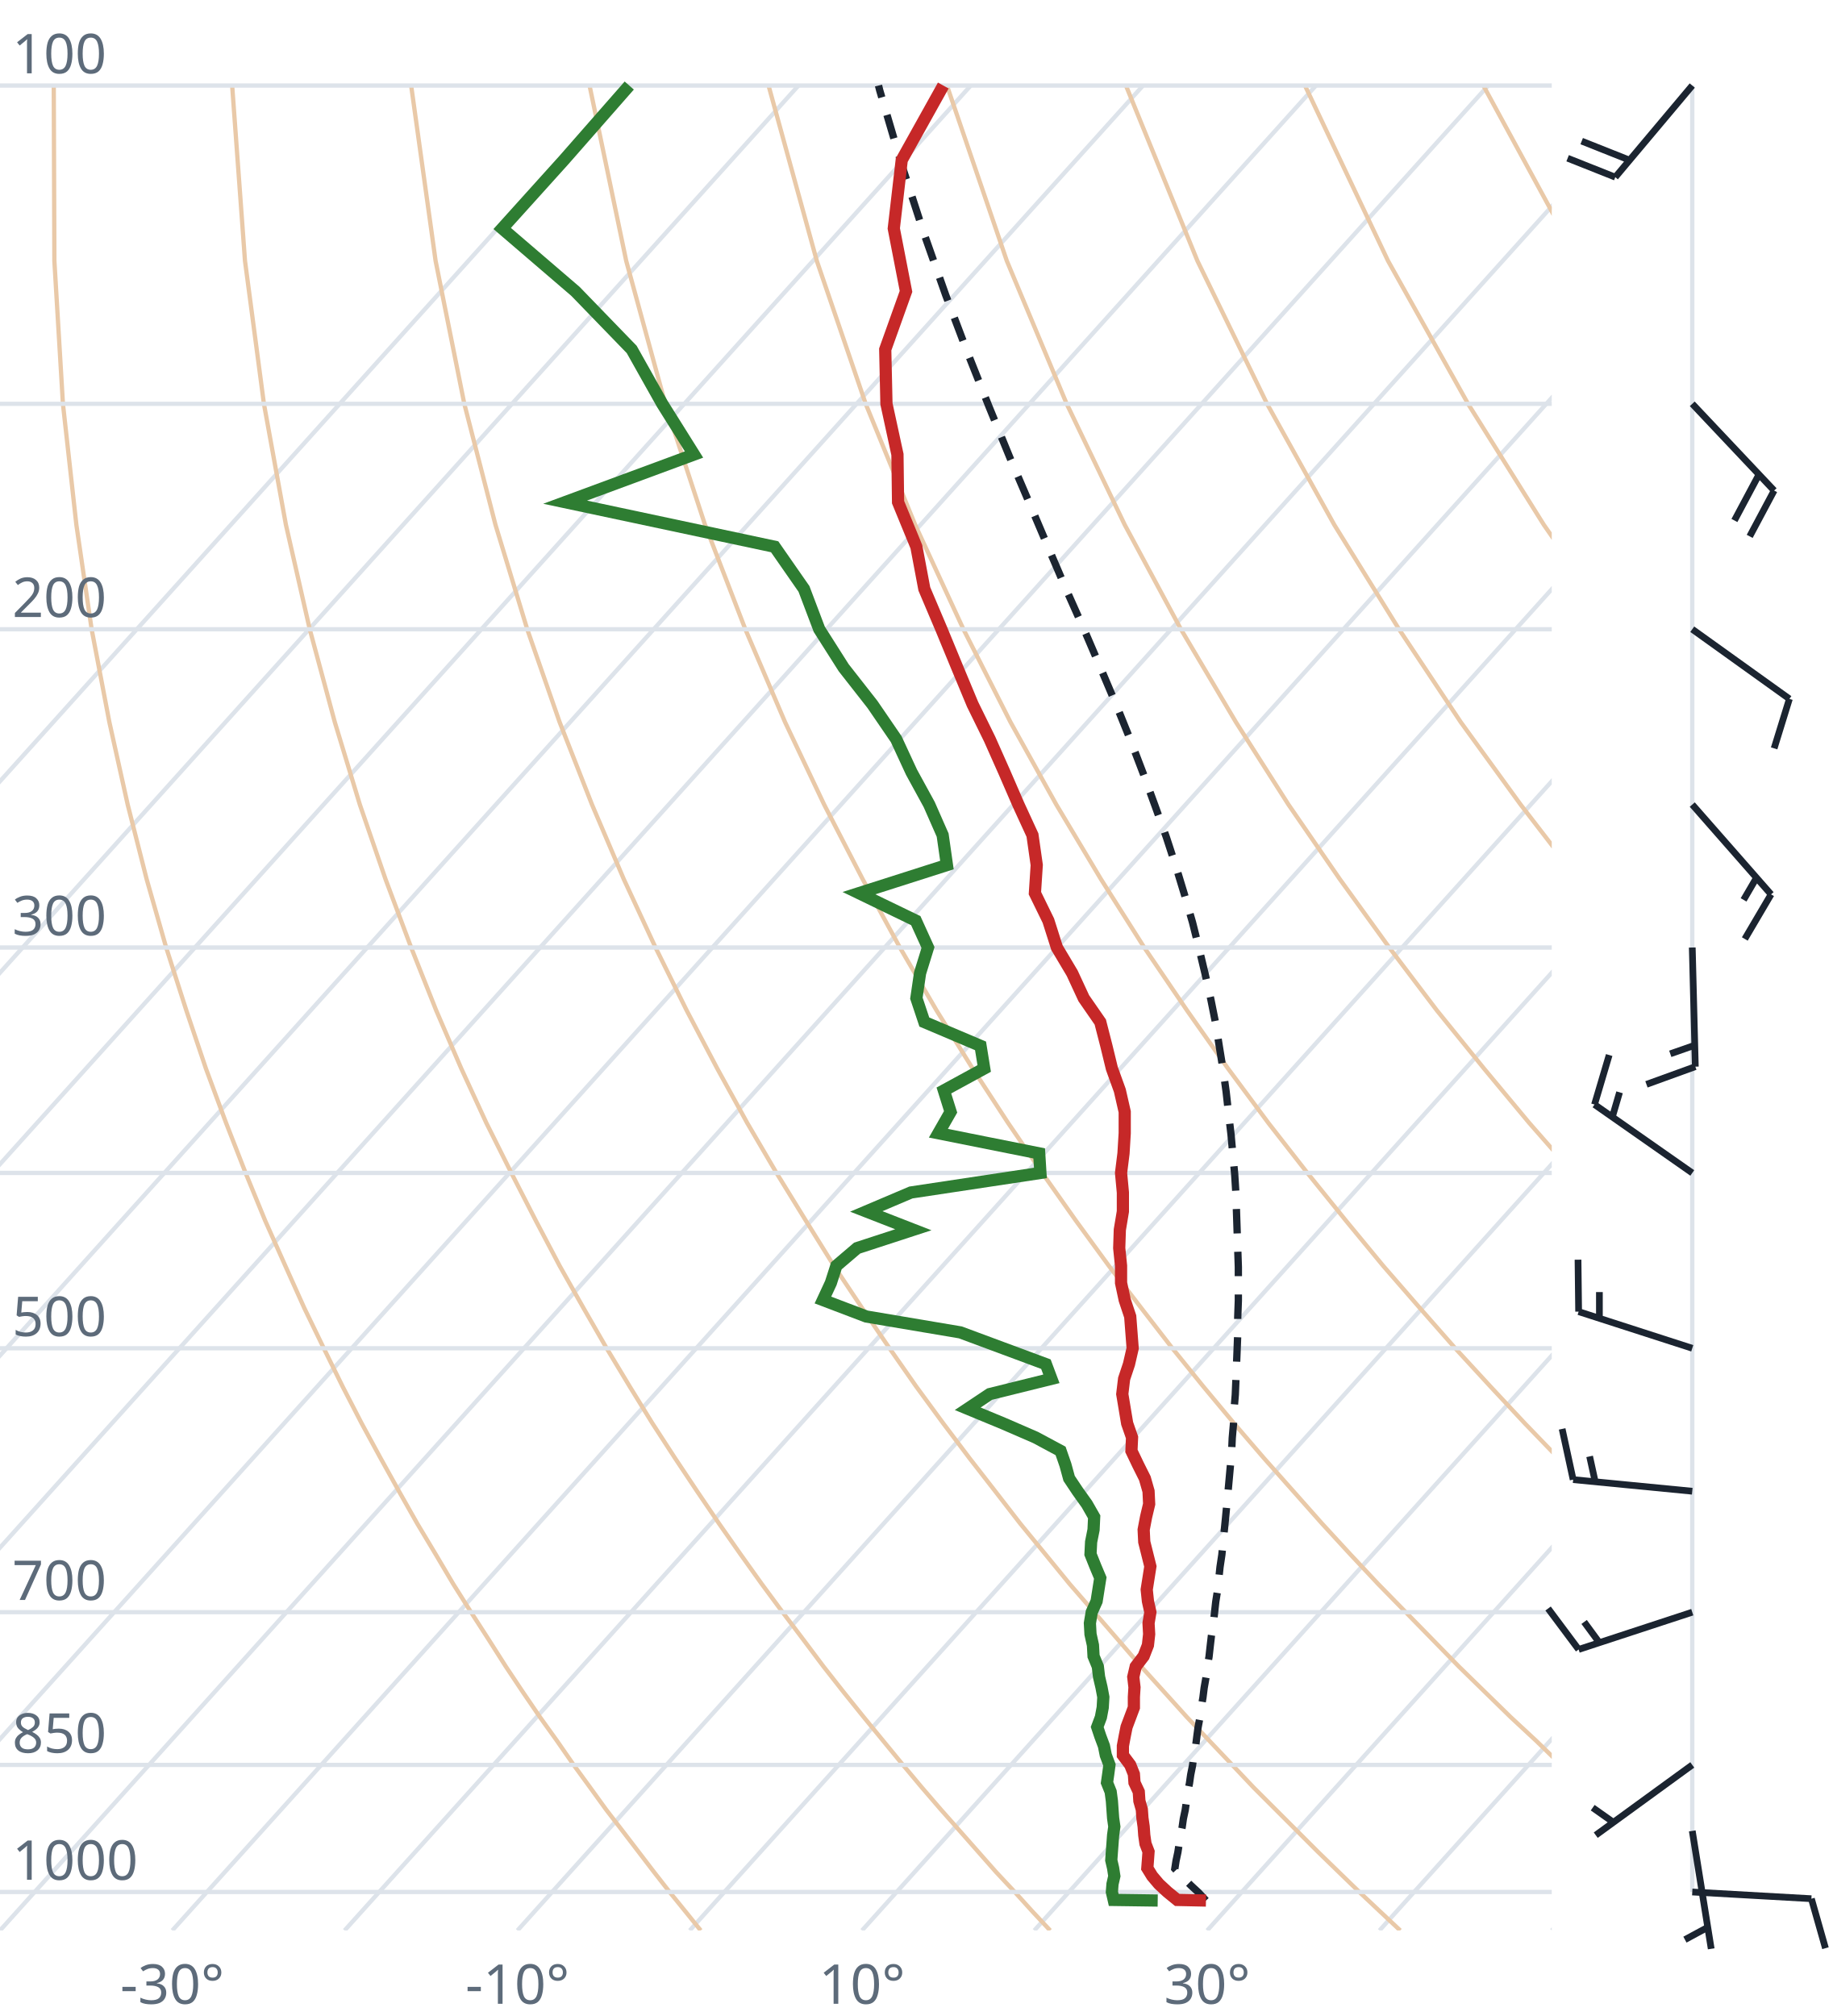
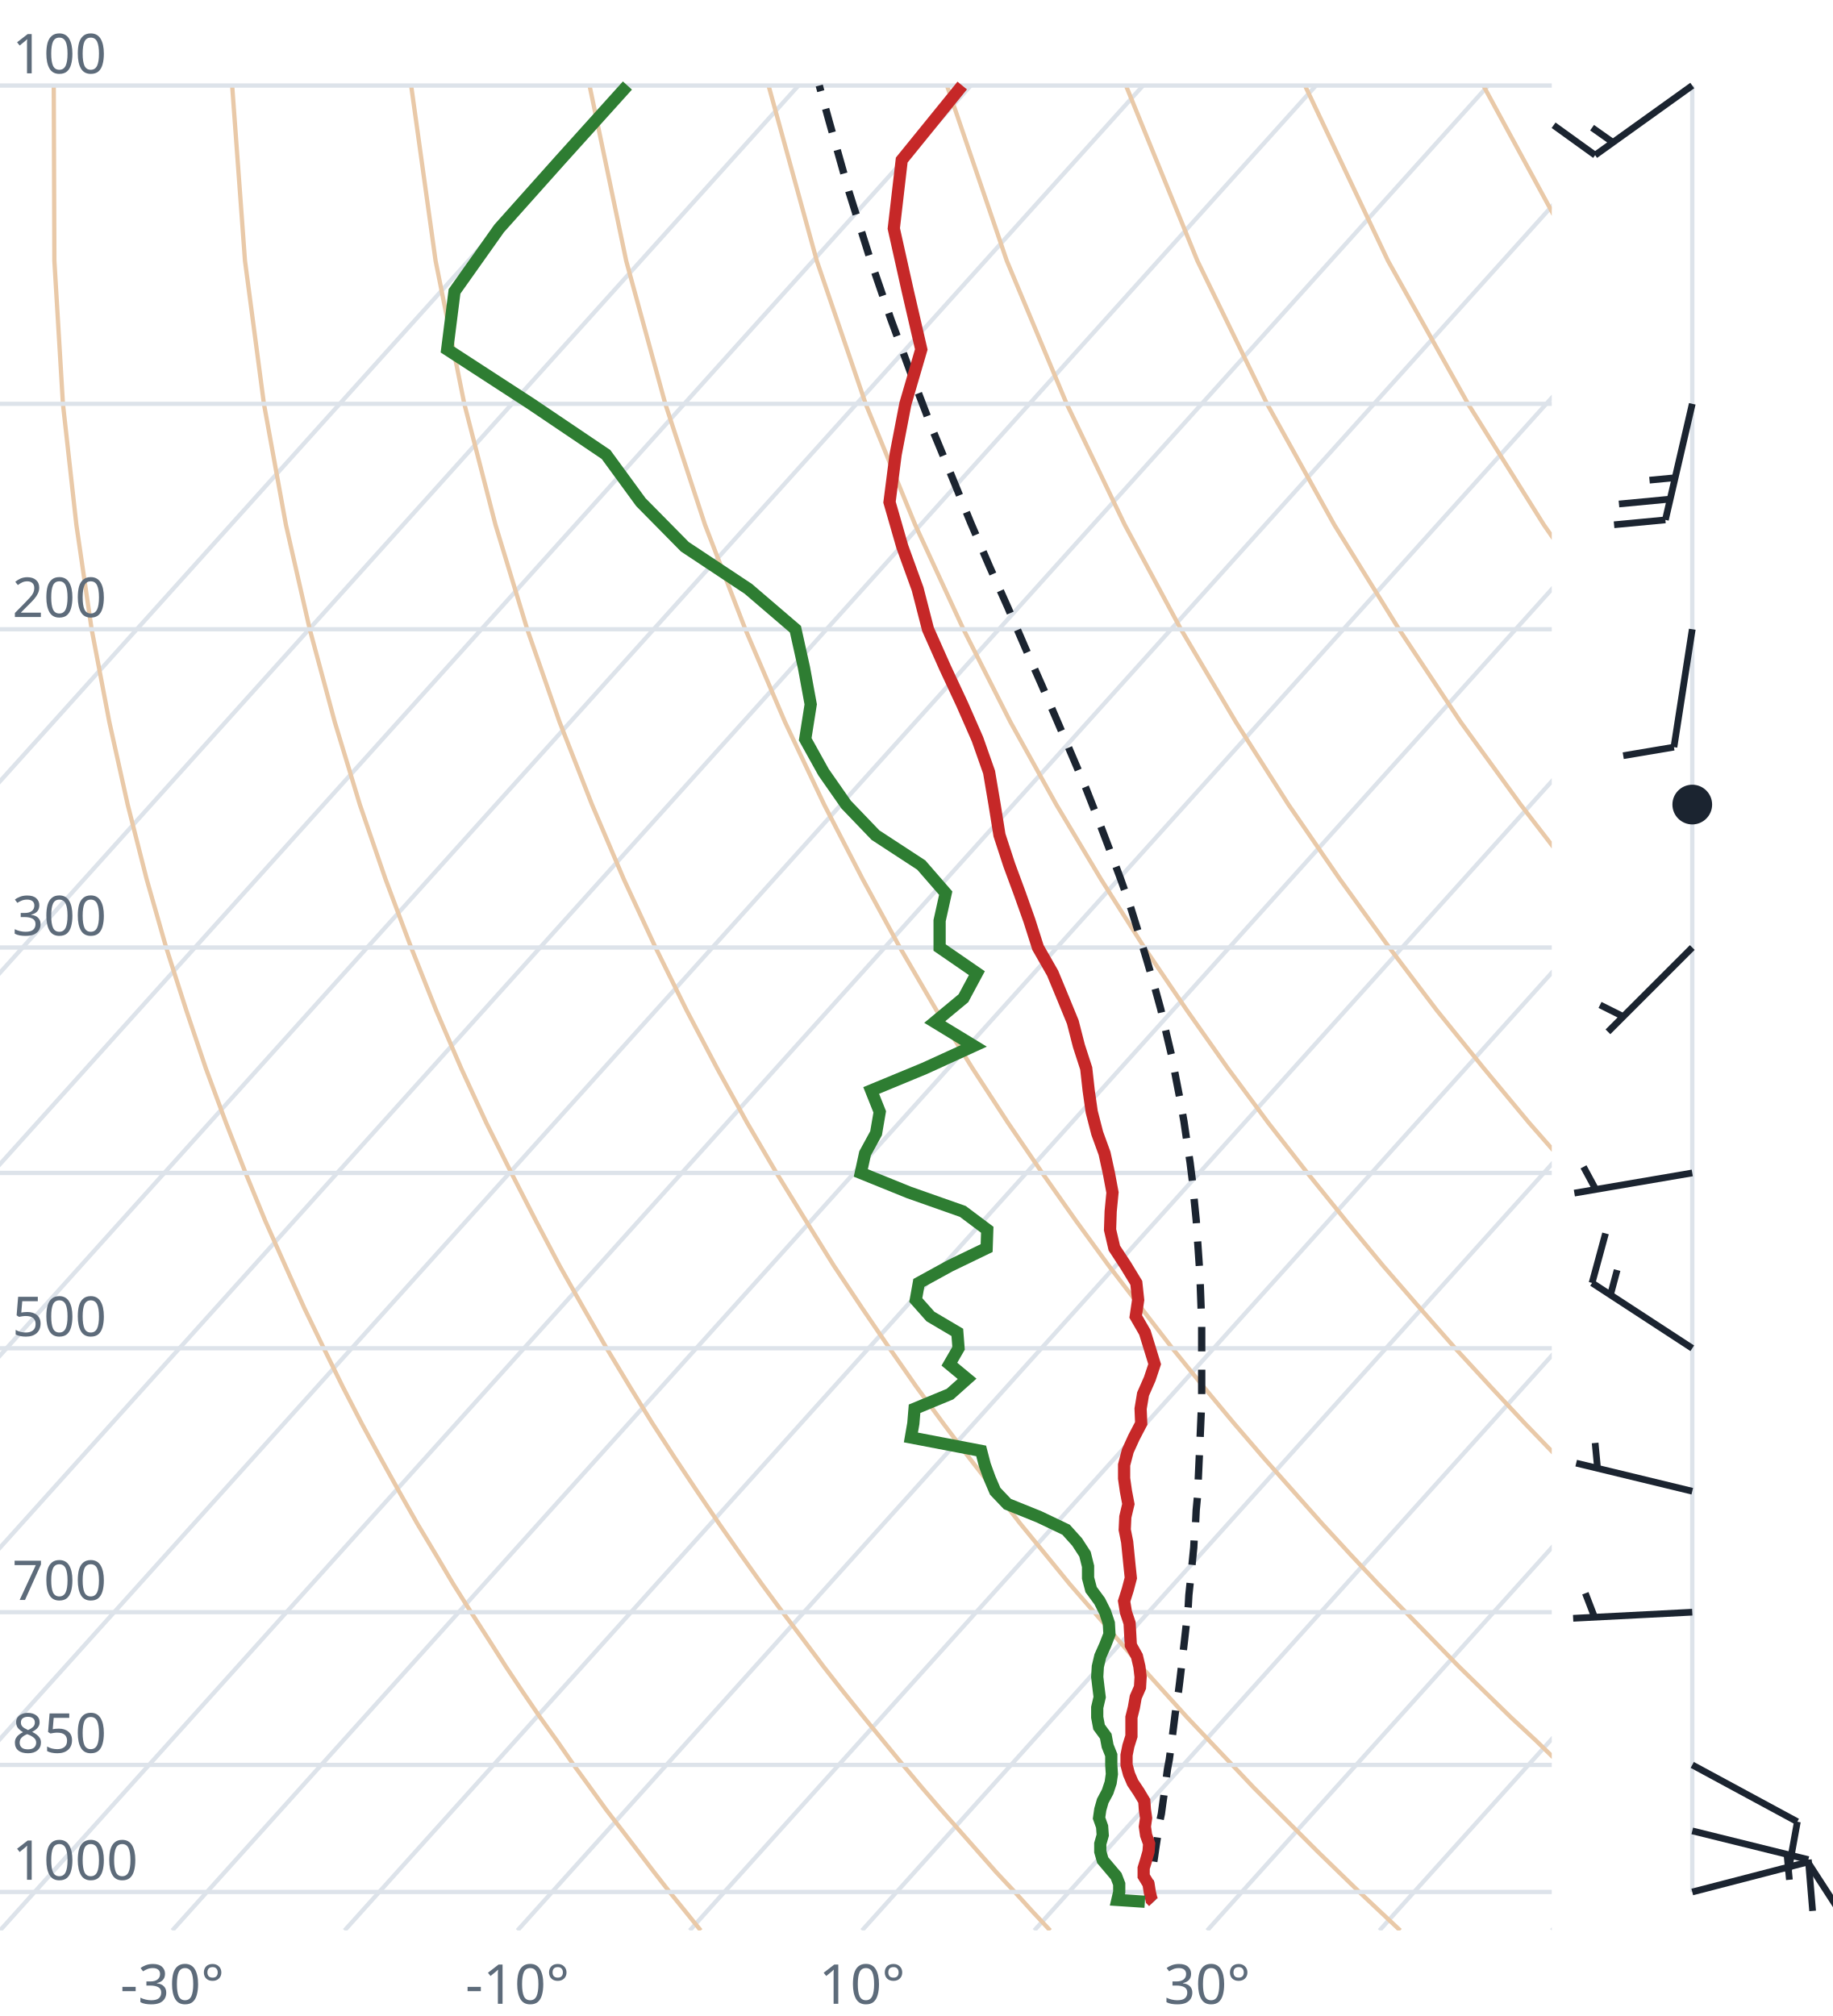
<svg xmlns="http://www.w3.org/2000/svg" viewBox="0 0 300 330" font-family="system-ui,sans-serif" font-size="9">
  <style>.g{stroke:#dde3ea;stroke-width:.7;fill:none}.ad{stroke:#e9c9a8;stroke-width:.7;fill:none}.t{stroke:#c62828;stroke-width:2;fill:none}.d{stroke:#2e7d32;stroke-width:2;fill:none}.pc{stroke:#1b2430;stroke-width:1.2;stroke-dasharray:4 3;fill:none}.barb{stroke:#1b2430;stroke-width:1.1;fill:#1b2430}text{fill:#5d6b7a}</style>
  <clipPath id="c">
    <rect x="0" y="0" width="254" height="316.0" />
  </clipPath>
  <g clip-path="url(#c)">
    <line class="g" x1="-169.3" y1="316.0" x2="102.5" y2="14.0" />
    <line class="g" x1="-141.1" y1="316.0" x2="130.7" y2="14.0" />
    <line class="g" x1="-112.9" y1="316.0" x2="158.9" y2="14.0" />
    <line class="g" x1="-84.7" y1="316.0" x2="187.1" y2="14.0" />
    <line class="g" x1="-56.4" y1="316.0" x2="215.4" y2="14.0" />
    <line class="g" x1="-28.2" y1="316.0" x2="243.6" y2="14.0" />
    <line class="g" x1="0.0" y1="316.0" x2="271.8" y2="14.0" />
    <line class="g" x1="28.2" y1="316.0" x2="300.0" y2="14.0" />
    <line class="g" x1="56.4" y1="316.0" x2="328.2" y2="14.0" />
    <line class="g" x1="84.7" y1="316.0" x2="356.5" y2="14.0" />
    <line class="g" x1="112.9" y1="316.0" x2="384.7" y2="14.0" />
    <line class="g" x1="141.1" y1="316.0" x2="412.9" y2="14.0" />
    <line class="g" x1="169.3" y1="316.0" x2="441.1" y2="14.0" />
    <line class="g" x1="197.6" y1="316.0" x2="469.4" y2="14.0" />
    <line class="g" x1="225.8" y1="316.0" x2="497.6" y2="14.0" />
    <line class="g" x1="254.0" y1="316.0" x2="525.8" y2="14.0" />
    <path class="ad" d="M114.7,316.0L112.2,312.9L109.6,309.7L107.1,306.5L104.5,303.1L101.9,299.7L99.2,296.2L96.6,292.6L93.9,288.9L91.2,285.0L88.4,281.1L85.6,277.0L82.8,272.8L80.0,268.4L77.1,263.9L74.2,259.3L71.3,254.4L68.3,249.4L65.3,244.1L62.3,238.7L59.2,233.0L56.1,227.0L53.0,220.7L49.8,214.1L46.7,207.2L43.4,199.8L40.2,192.0L37.0,183.8L33.7,174.9L30.5,165.4L27.2,155.1L24.0,143.9L20.9,131.7L17.9,118.2L15.0,103.0L12.5,85.9L10.3,66.1L8.9,42.7L8.8,14.0" />
    <path class="ad" d="M171.9,316.0L169.0,312.9L166.1,309.7L163.1,306.5L160.1,303.1L157.1,299.7L154.0,296.2L150.9,292.6L147.8,288.9L144.6,285.0L141.4,281.1L138.1,277.0L134.8,272.8L131.5,268.4L128.1,263.9L124.7,259.3L121.2,254.4L117.7,249.4L114.1,244.1L110.5,238.7L106.8,233.0L103.1,227.0L99.3,220.7L95.5,214.1L91.6,207.2L87.7,199.8L83.7,192.0L79.6,183.8L75.5,174.9L71.4,165.4L67.3,155.1L63.1,143.9L58.9,131.7L54.8,118.2L50.7,103.0L46.8,85.9L43.2,66.1L40.1,42.7L38.0,14.0" />
    <path class="ad" d="M229.2,316.0L225.9,312.9L222.5,309.7L219.2,306.5L215.7,303.1L212.3,299.7L208.8,296.2L205.2,292.6L201.7,288.9L198.0,285.0L194.3,281.1L190.6,277.0L186.8,272.8L183.0,268.4L179.1,263.9L175.1,259.3L171.1,254.4L167.0,249.4L162.9,244.1L158.7,238.7L154.4,233.0L150.0,227.0L145.6,220.7L141.1,214.1L136.5,207.2L131.9,199.8L127.1,192.0L122.3,183.8L117.4,174.9L112.4,165.4L107.3,155.1L102.1,143.9L96.9,131.7L91.6,118.2L86.3,103.0L81.1,85.9L76.0,66.1L71.3,42.7L67.3,14.0" />
    <path class="ad" d="M286.4,316.0L282.7,312.9L279.0,309.7L275.2,306.5L271.4,303.1L267.5,299.7L263.6,296.2L259.6,292.6L255.5,288.9L251.5,285.0L247.3,281.1L243.1,277.0L238.8,272.8L234.5,268.4L230.1,263.9L225.6,259.3L221.0,254.4L216.4,249.4L211.7,244.1L206.9,238.7L202.0,233.0L197.0,227.0L191.9,220.7L186.8,214.1L181.5,207.2L176.1,199.8L170.6,192.0L165.0,183.8L159.2,174.9L153.3,165.4L147.3,155.1L141.2,143.9L134.9,131.7L128.5,118.2L122.0,103.0L115.4,85.9L108.9,66.1L102.5,42.7L96.5,14.0" />
    <path class="ad" d="M343.6,316.0L339.5,312.9L335.4,309.7L331.2,306.5L327.0,303.1L322.7,299.7L318.3,296.2L313.9,292.6L309.4,288.9L304.9,285.0L300.3,281.1L295.6,277.0L290.8,272.8L286.0,268.4L281.0,263.9L276.0,259.3L270.9,254.4L265.7,249.4L260.5,244.1L255.1,238.7L249.6,233.0L244.0,227.0L238.2,220.7L232.4,214.1L226.4,207.2L220.3,199.8L214.0,192.0L207.6,183.8L201.0,174.9L194.3,165.4L187.3,155.1L180.2,143.9L172.9,131.7L165.4,118.2L157.7,103.0L149.8,85.9L141.7,66.1L133.7,42.7L125.8,14.0" />
    <path class="ad" d="M400.9,316.0L396.4,312.9L391.9,309.7L387.3,306.5L382.6,303.1L377.9,299.7L373.1,296.2L368.2,292.6L363.3,288.9L358.3,285.0L353.2,281.1L348.1,277.0L342.8,272.8L337.5,268.4L332.0,263.9L326.5,259.3L320.9,254.4L315.1,249.4L309.2,244.1L303.3,238.7L297.2,233.0L290.9,227.0L284.6,220.7L278.0,214.1L271.4,207.2L264.5,199.8L257.5,192.0L250.3,183.8L242.9,174.9L235.2,165.4L227.4,155.1L219.3,143.9L210.9,131.7L202.3,118.2L193.3,103.0L184.1,85.9L174.6,66.1L164.8,42.7L155.0,14.0" />
    <path class="ad" d="M458.1,316.0L453.2,312.9L448.3,309.7L443.3,306.5L438.2,303.1L433.1,299.7L427.9,296.2L422.6,292.6L417.2,288.9L411.7,285.0L406.2,281.1L400.5,277.0L394.8,272.8L389.0,268.4L383.0,263.9L376.9,259.3L370.8,254.4L364.5,249.4L358.0,244.1L351.5,238.7L344.8,233.0L337.9,227.0L330.9,220.7L323.7,214.1L316.3,207.2L308.7,199.8L300.9,192.0L292.9,183.8L284.7,174.9L276.2,165.4L267.4,155.1L258.3,143.9L248.9,131.7L239.1,118.2L229.0,103.0L218.4,85.9L207.4,66.1L196.0,42.7L184.3,14.0" />
    <path class="ad" d="M515.3,316.0L510.1,312.9L504.7,309.7L499.3,306.5L493.9,303.1L488.3,299.7L482.7,296.2L476.9,292.6L471.1,288.9L465.2,285.0L459.2,281.1L453.0,277.0L446.8,272.8L440.5,268.4L434.0,263.9L427.4,259.3L420.7,254.4L413.8,249.4L406.8,244.1L399.7,238.7L392.4,233.0L384.9,227.0L377.2,220.7L369.3,214.1L361.2,207.2L352.9,199.8L344.4,192.0L335.6,183.8L326.5,174.9L317.1,165.4L307.4,155.1L297.4,143.9L286.9,131.7L276.0,118.2L264.6,103.0L252.7,85.9L240.3,66.1L227.2,42.7L213.6,14.0" />
    <path class="ad" d="M572.6,316.0L566.9,312.9L561.2,309.7L555.4,306.5L549.5,303.1L543.5,299.7L537.4,296.2L531.3,292.6L525.0,288.9L518.6,285.0L512.1,281.1L505.5,277.0L498.8,272.8L491.9,268.4L485.0,263.9L477.9,259.3L470.6,254.4L463.2,249.4L455.6,244.1L447.9,238.7L439.9,233.0L431.8,227.0L423.5,220.7L415.0,214.1L406.2,207.2L397.2,199.8L387.9,192.0L378.3,183.8L368.4,174.9L358.1,165.4L347.5,155.1L336.4,143.9L324.9,131.7L312.9,118.2L300.3,103.0L287.1,85.9L273.1,66.1L258.4,42.7L242.8,14.0" />
    <path class="ad" d="M629.8,316.0L623.8,312.9L617.6,309.7L611.4,306.5L605.1,303.1L598.7,299.7L592.2,296.2L585.6,292.6L578.9,288.9L572.0,285.0L565.1,281.1L558.0,277.0L550.8,272.8L543.4,268.4L536.0,263.9L528.3,259.3L520.5,254.4L512.5,249.4L504.4,244.1L496.1,238.7L487.5,233.0L478.8,227.0L469.8,220.7L460.6,214.1L451.1,207.2L441.4,199.8L431.3,192.0L420.9,183.8L410.2,174.9L399.1,165.4L387.5,155.1L375.5,143.9L362.9,131.7L349.8,118.2L335.9,103.0L321.4,85.9L306.0,66.1L289.6,42.7L272.1,14.0" />
    <line class="g" x1="0" y1="309.7" x2="254" y2="309.7" />
    <line class="g" x1="0" y1="288.9" x2="254" y2="288.9" />
    <line class="g" x1="0" y1="263.9" x2="254" y2="263.9" />
    <line class="g" x1="0" y1="220.7" x2="254" y2="220.7" />
    <line class="g" x1="0" y1="192.0" x2="254" y2="192.0" />
    <line class="g" x1="0" y1="155.1" x2="254" y2="155.1" />
    <line class="g" x1="0" y1="103.0" x2="254" y2="103.0" />
    <line class="g" x1="0" y1="66.1" x2="254" y2="66.1" />
    <line class="g" x1="0" y1="14.0" x2="254" y2="14.0" />
-     <path class="pc" d="M197.4,311.1L196.2,309.8L194.9,308.6L193.6,307.3L192.3,305.9L192.3,305.9L192.5,304.6L192.8,303.2L193.0,301.9L193.2,300.5L193.5,299.1L193.7,297.7L194.0,296.3L194.2,294.9L194.4,293.4L194.7,291.9L194.9,290.5L195.2,289.0L195.4,287.4L195.7,285.9L195.9,284.3L196.1,282.8L196.4,281.2L196.6,279.6L196.9,277.9L197.1,276.3L197.4,274.6L197.6,272.9L197.9,271.2L198.1,269.4L198.3,267.7L198.6,265.9L198.8,264.0L199.0,262.2L199.3,260.3L199.5,258.4L199.7,256.5L200.0,254.5L200.2,252.5L200.4,250.5L200.6,248.5L200.8,246.4L201.0,244.3L201.2,242.1L201.4,239.9L201.6,237.7L201.7,235.4L201.9,233.1L202.0,230.7L202.2,228.3L202.3,225.9L202.4,223.4L202.5,220.9L202.6,218.3L202.6,215.6L202.7,212.9L202.7,210.2L202.7,207.4L202.6,204.5L202.5,201.5L202.4,198.5L202.3,195.4L202.1,192.2L201.8,189.0L201.5,185.7L201.1,182.3L200.7,178.7L200.2,175.1L199.6,171.4L199.0,167.6L198.2,163.6L197.3,159.6L196.3,155.4L195.2,151.0L193.9,146.5L192.5,141.9L190.9,137.0L189.1,132.0L187.2,126.8L185.1,121.3L182.8,115.6L180.3,109.7L177.6,103.4L174.7,96.9L171.7,89.9L168.6,82.6L165.3,74.9L161.9,66.6L158.4,57.8L154.8,48.3L151.2,38.1L147.6,27.0L144.0,14.8L143.8,14.0" />
-     <path class="t" d="M197.4,311.1L192.7,311.0L191.1,309.7L189.7,308.4L188.6,307.1L187.8,305.8L187.9,304.5L188.0,303.1L187.5,301.8L187.3,300.4L187.2,299.0L187.0,297.6L186.9,296.2L186.5,294.8L186.4,293.3L185.7,291.8L185.6,290.4L185.0,288.9L183.8,287.3L183.8,285.8L184.1,284.2L184.4,282.7L185.0,281.1L185.6,279.5L185.6,277.8L185.7,276.2L185.5,274.5L185.9,272.8L187.2,271.1L187.9,269.3L188.1,267.5L188.0,265.7L188.3,263.9L187.9,262.1L187.7,260.2L188.0,258.3L188.3,256.4L187.8,254.4L187.3,252.4L187.2,250.4L187.6,248.3L188.1,246.2L188.0,244.1L187.4,242.0L186.3,239.8L185.2,237.5L185.3,235.3L184.5,233.0L184.1,230.6L183.7,228.2L184.0,225.7L184.8,223.3L185.4,220.7L185.2,218.1L185.0,215.5L184.1,212.8L183.5,210.0L183.5,207.2L183.2,204.3L183.3,201.3L183.8,198.3L183.8,195.2L183.5,192.0L183.9,188.8L184.1,185.5L184.1,182.0L183.3,178.5L182.0,174.9L181.1,171.2L180.1,167.3L177.4,163.4L175.5,159.3L173.0,155.1L171.6,150.7L169.4,146.2L169.7,141.6L169.0,136.7L166.7,131.7L164.4,126.4L162.0,121.0L159.2,115.3L156.7,109.3L154.1,103.0L151.3,96.4L150.0,89.5L147.0,82.2L146.9,74.4L145.1,66.1L144.9,57.2L148.3,47.7L146.3,37.4L147.6,26.2L154.4,14.0" />
-     <path class="d" d="M189.5,311.1L182.3,311.0L182.0,309.7L182.1,308.4L182.4,307.1L182.2,305.8L181.9,304.5L182.0,303.1L182.1,301.8L182.2,300.4L182.4,299.0L182.2,297.6L182.1,296.2L182.0,294.8L181.8,293.3L181.2,291.8L181.4,290.4L181.6,288.9L181.0,287.3L180.7,285.8L180.1,284.2L179.6,282.7L180.2,281.1L180.5,279.5L180.6,277.8L180.3,276.2L179.9,274.5L179.7,272.8L179.0,271.1L178.9,269.3L178.5,267.5L178.4,265.7L178.7,263.9L179.5,262.1L179.8,260.2L180.1,258.3L179.3,256.4L178.5,254.4L178.6,252.4L179.0,250.4L179.1,248.3L177.9,246.2L176.4,244.1L175.0,242.0L174.4,239.8L173.6,237.5L169.5,235.3L164.2,233.0L158.4,230.6L162.0,228.2L172.1,225.7L171.2,223.3L164.2,220.7L157.2,218.1L141.8,215.5L134.7,212.8L136.0,210.0L136.9,207.2L140.3,204.3L149.5,201.3L141.8,198.3L149.1,195.2L170.3,192.0L170.1,188.8L153.6,185.5L155.6,182.0L154.5,178.5L161.1,174.9L160.5,171.2L151.3,167.3L150.0,163.4L150.6,159.3L151.9,155.1L149.9,150.7L140.6,146.2L155.0,141.6L154.3,136.7L152.1,131.7L149.2,126.4L146.7,121.0L142.8,115.3L138.1,109.3L134.1,103.0L131.6,96.4L126.8,89.5L92.5,82.2L113.6,74.4L108.4,66.1L103.4,57.2L94.2,47.7L82.2,37.4L92.3,26.2L103.0,14.0" />
+     <path class="pc" d="M188.8,311.3L187.9,310.3L188.1,309.0L188.3,307.7L188.6,306.4L188.8,305.1L189.0,303.8L189.2,302.4L189.4,301.1L189.6,299.7L189.8,298.3L190.1,296.9L190.3,295.4L190.5,294.0L190.7,292.5L190.9,291.1L191.1,289.6L191.4,288.0L191.6,286.5L191.8,285.0L192.0,283.4L192.2,281.8L192.4,280.2L192.6,278.6L192.9,276.9L193.1,275.3L193.3,273.6L193.5,271.9L193.7,270.1L193.9,268.4L194.1,266.6L194.3,264.8L194.5,262.9L194.6,261.1L194.8,259.2L195.0,257.3L195.2,255.3L195.4,253.3L195.5,251.3L195.7,249.3L195.8,247.2L196.0,245.1L196.1,243.0L196.2,240.8L196.3,238.6L196.4,236.3L196.5,234.0L196.6,231.7L196.7,229.3L196.7,226.9L196.7,224.4L196.7,221.9L196.7,219.3L196.7,216.7L196.6,214.0L196.5,211.3L196.4,208.5L196.2,205.6L196.0,202.7L195.8,199.7L195.5,196.7L195.2,193.5L194.8,190.3L194.3,187.0L193.8,183.6L193.2,180.2L192.5,176.6L191.8,172.9L190.9,169.1L190.0,165.2L188.9,161.2L187.7,157.1L186.4,152.8L185.0,148.3L183.4,143.8L181.6,139.0L179.7,134.0L177.7,128.9L175.4,123.5L173.0,117.9L170.5,112.1L167.8,106.0L165.0,99.5L162.0,92.8L158.9,85.6L155.8,78.0L152.5,70.0L149.2,61.4L145.8,52.2L142.4,42.3L139.0,31.5L135.7,19.8L134.1,14.0" />
+     <path class="t" d="M188.8,311.3L188.5,311.0L188.2,309.7L188.0,308.4L187.2,307.1L187.2,305.8L187.6,304.5L188.0,303.1L188.1,301.8L187.6,300.4L187.4,299.0L187.6,297.6L187.4,296.2L187.3,294.8L186.4,293.3L185.4,291.8L184.8,290.4L184.4,288.9L184.4,287.3L184.7,285.8L185.2,284.2L185.2,282.7L185.2,281.1L185.6,279.5L185.9,277.8L186.6,276.2L186.7,274.5L186.5,272.8L186.1,271.1L185.1,269.3L185.0,267.5L184.9,265.7L184.3,263.9L184.0,262.1L184.6,260.2L185.1,258.3L184.9,256.4L184.7,254.4L184.5,252.4L184.1,250.4L184.2,248.3L184.7,246.2L184.3,244.1L184.0,242.0L184.0,239.8L184.6,237.5L185.6,235.3L186.8,233.0L186.7,230.6L187.1,228.2L188.2,225.7L189.0,223.3L188.2,220.7L187.4,218.1L185.9,215.5L186.3,212.8L186.0,210.0L184.3,207.2L182.4,204.3L181.7,201.3L181.8,198.3L182.1,195.2L181.5,192.0L180.8,188.8L179.6,185.5L178.7,182.0L178.2,178.5L177.8,174.9L176.6,171.2L175.6,167.3L174.0,163.4L172.3,159.3L169.9,155.1L168.5,150.7L166.9,146.2L165.2,141.6L163.6,136.7L162.8,131.7L161.9,126.4L160.0,121.0L157.5,115.3L154.7,109.3L151.9,103.0L150.2,96.4L147.7,89.5L145.6,82.2L146.6,74.4L148.2,66.1L150.8,57.2L148.6,47.7L146.3,37.4L147.6,26.2L157.5,14.0" />
+     <path class="d" d="M187.4,311.3L182.9,311.0L183.2,309.7L183.2,308.4L182.7,307.1L181.6,305.8L180.5,304.5L180.1,303.1L180.1,301.8L180.5,300.4L180.4,299.0L179.9,297.6L180.1,296.2L180.5,294.8L181.3,293.3L181.8,291.8L182.0,290.4L181.9,288.9L181.9,287.3L181.3,285.8L181.0,284.2L179.9,282.7L179.6,281.1L179.6,279.5L180.0,277.8L179.8,276.2L179.6,274.5L179.7,272.8L180.1,271.1L180.9,269.3L181.6,267.5L181.5,265.7L180.9,263.9L180.0,262.1L178.6,260.2L178.1,258.3L178.1,256.4L177.6,254.4L176.3,252.4L174.5,250.4L170.1,248.3L164.9,246.2L162.9,244.1L162.0,242.0L161.2,239.8L160.6,237.5L149.1,235.3L149.5,233.0L149.7,230.6L155.5,228.2L158.3,225.7L155.4,223.3L156.9,220.7L156.7,218.1L152.3,215.5L149.9,212.8L150.4,210.0L155.5,207.2L161.5,204.3L161.6,201.3L157.6,198.3L148.8,195.2L140.9,192.0L141.6,188.8L143.4,185.5L144.0,182.0L142.6,178.5L151.3,174.9L159.4,171.2L153.0,167.3L157.7,163.4L159.9,159.3L153.8,155.1L153.8,150.7L154.8,146.2L150.8,141.6L143.3,136.7L138.5,131.7L134.8,126.4L131.8,121.0L132.7,115.3L131.6,109.3L130.2,103.0L122.5,96.4L112.1,89.5L104.9,82.2L99.2,74.4L86.9,66.1L73.2,57.2L74.4,47.7L81.7,37.4L91.7,26.2L102.7,14.0" />
  </g>
  <text x="2" y="307.7">1000</text>
  <text x="2" y="286.9">850</text>
  <text x="2" y="261.9">700</text>
  <text x="2" y="218.7">500</text>
  <text x="2" y="153.1">300</text>
  <text x="2" y="101.0">200</text>
  <text x="2" y="12.0">100</text>
  <text x="28.2" y="328" text-anchor="middle">-30°</text>
  <text x="84.7" y="328" text-anchor="middle">-10°</text>
  <text x="141.1" y="328" text-anchor="middle">10°</text>
  <text x="197.6" y="328" text-anchor="middle">30°</text>
  <line class="g" x1="277.0" y1="309.7" x2="277.0" y2="14.0" />
-   <path class="barb" d="M277.0,309.7L296.5,310.8M296.5,310.8L298.8,318.9" />
-   <path class="barb" d="M277.0,299.7L280.1,319.0M279.5,315.5L275.8,317.5" />
-   <path class="barb" d="M277.0,288.9L261.2,300.4M264.1,298.3L260.7,295.9" />
-   <path class="barb" d="M277.0,263.9L258.4,270.0M258.4,270.0L253.4,263.3M261.8,268.9L259.3,265.5" />
-   <path class="barb" d="M277.0,244.1L257.5,242.2M257.5,242.2L255.7,233.9M261.1,242.5L260.2,238.4" />
-   <path class="barb" d="M277.0,220.7L258.4,214.7M258.4,214.7L258.3,206.2M261.8,215.8L261.8,211.5" />
-   <path class="barb" d="M277.0,192.0L261.0,180.8M261.0,180.8L263.4,172.7M263.9,182.9L265.1,178.8" />
-   <path class="barb" d="M277.0,155.1L277.5,174.6M277.5,174.6L269.5,177.5M277.4,171.1L273.4,172.5" />
-   <path class="barb" d="M277.0,131.7L289.9,146.4M289.9,146.4L285.6,153.7M287.5,143.7L285.4,147.3" />
-   <path class="barb" d="M277.0,103.0L292.9,114.4M292.9,114.4L290.4,122.5" />
-   <path class="barb" d="M277.0,66.1L290.4,80.3M290.4,80.3L286.4,87.8M287.9,77.7L283.9,85.2" />
-   <path class="barb" d="M277.0,14.0L264.4,29.0M264.4,29.0L256.6,25.9M266.7,26.2L258.9,23.1" />
+   <path class="barb" d="M277.0,309.7L295.9,304.8M295.9,304.8L300.5,311.9" />
+   <path class="barb" d="M277.0,299.7L296.0,304.4M296.0,304.4L296.7,312.8M292.5,303.5L292.9,307.7" />
+   <path class="barb" d="M277.0,288.9L294.2,298.2M294.2,298.2L292.7,306.5" />
+   <path class="barb" d="M277.0,263.9L257.5,264.9M261.0,264.7L259.5,260.8" />
+   <path class="barb" d="M277.0,244.1L258.0,239.5M261.5,240.4L261.1,236.2" />
+   <path class="barb" d="M277.0,220.7L260.6,210.0M260.6,210.0L262.8,201.9M263.6,212.0L264.7,207.9" />
+   <path class="barb" d="M277.0,192.0L257.7,195.3M261.2,194.7L259.2,191.0" />
+   <path class="barb" d="M277.0,155.1L263.2,168.9M265.7,166.4L261.9,164.5" />
+   <circle class="barb" cx="277.0" cy="131.7" r="2.7" fill="none" />
+   <path class="barb" d="M277.0,103.0L274.0,122.3M274.0,122.3L265.7,123.7" />
+   <path class="barb" d="M277.0,66.1L272.6,85.1M272.6,85.1L264.2,85.9M273.4,81.7L265.0,82.5M274.2,78.2L270.0,78.6" />
+   <path class="barb" d="M277.0,14.0L261.1,25.4M261.1,25.4L254.3,20.5M264.0,23.3L260.6,20.9" />
</svg>
